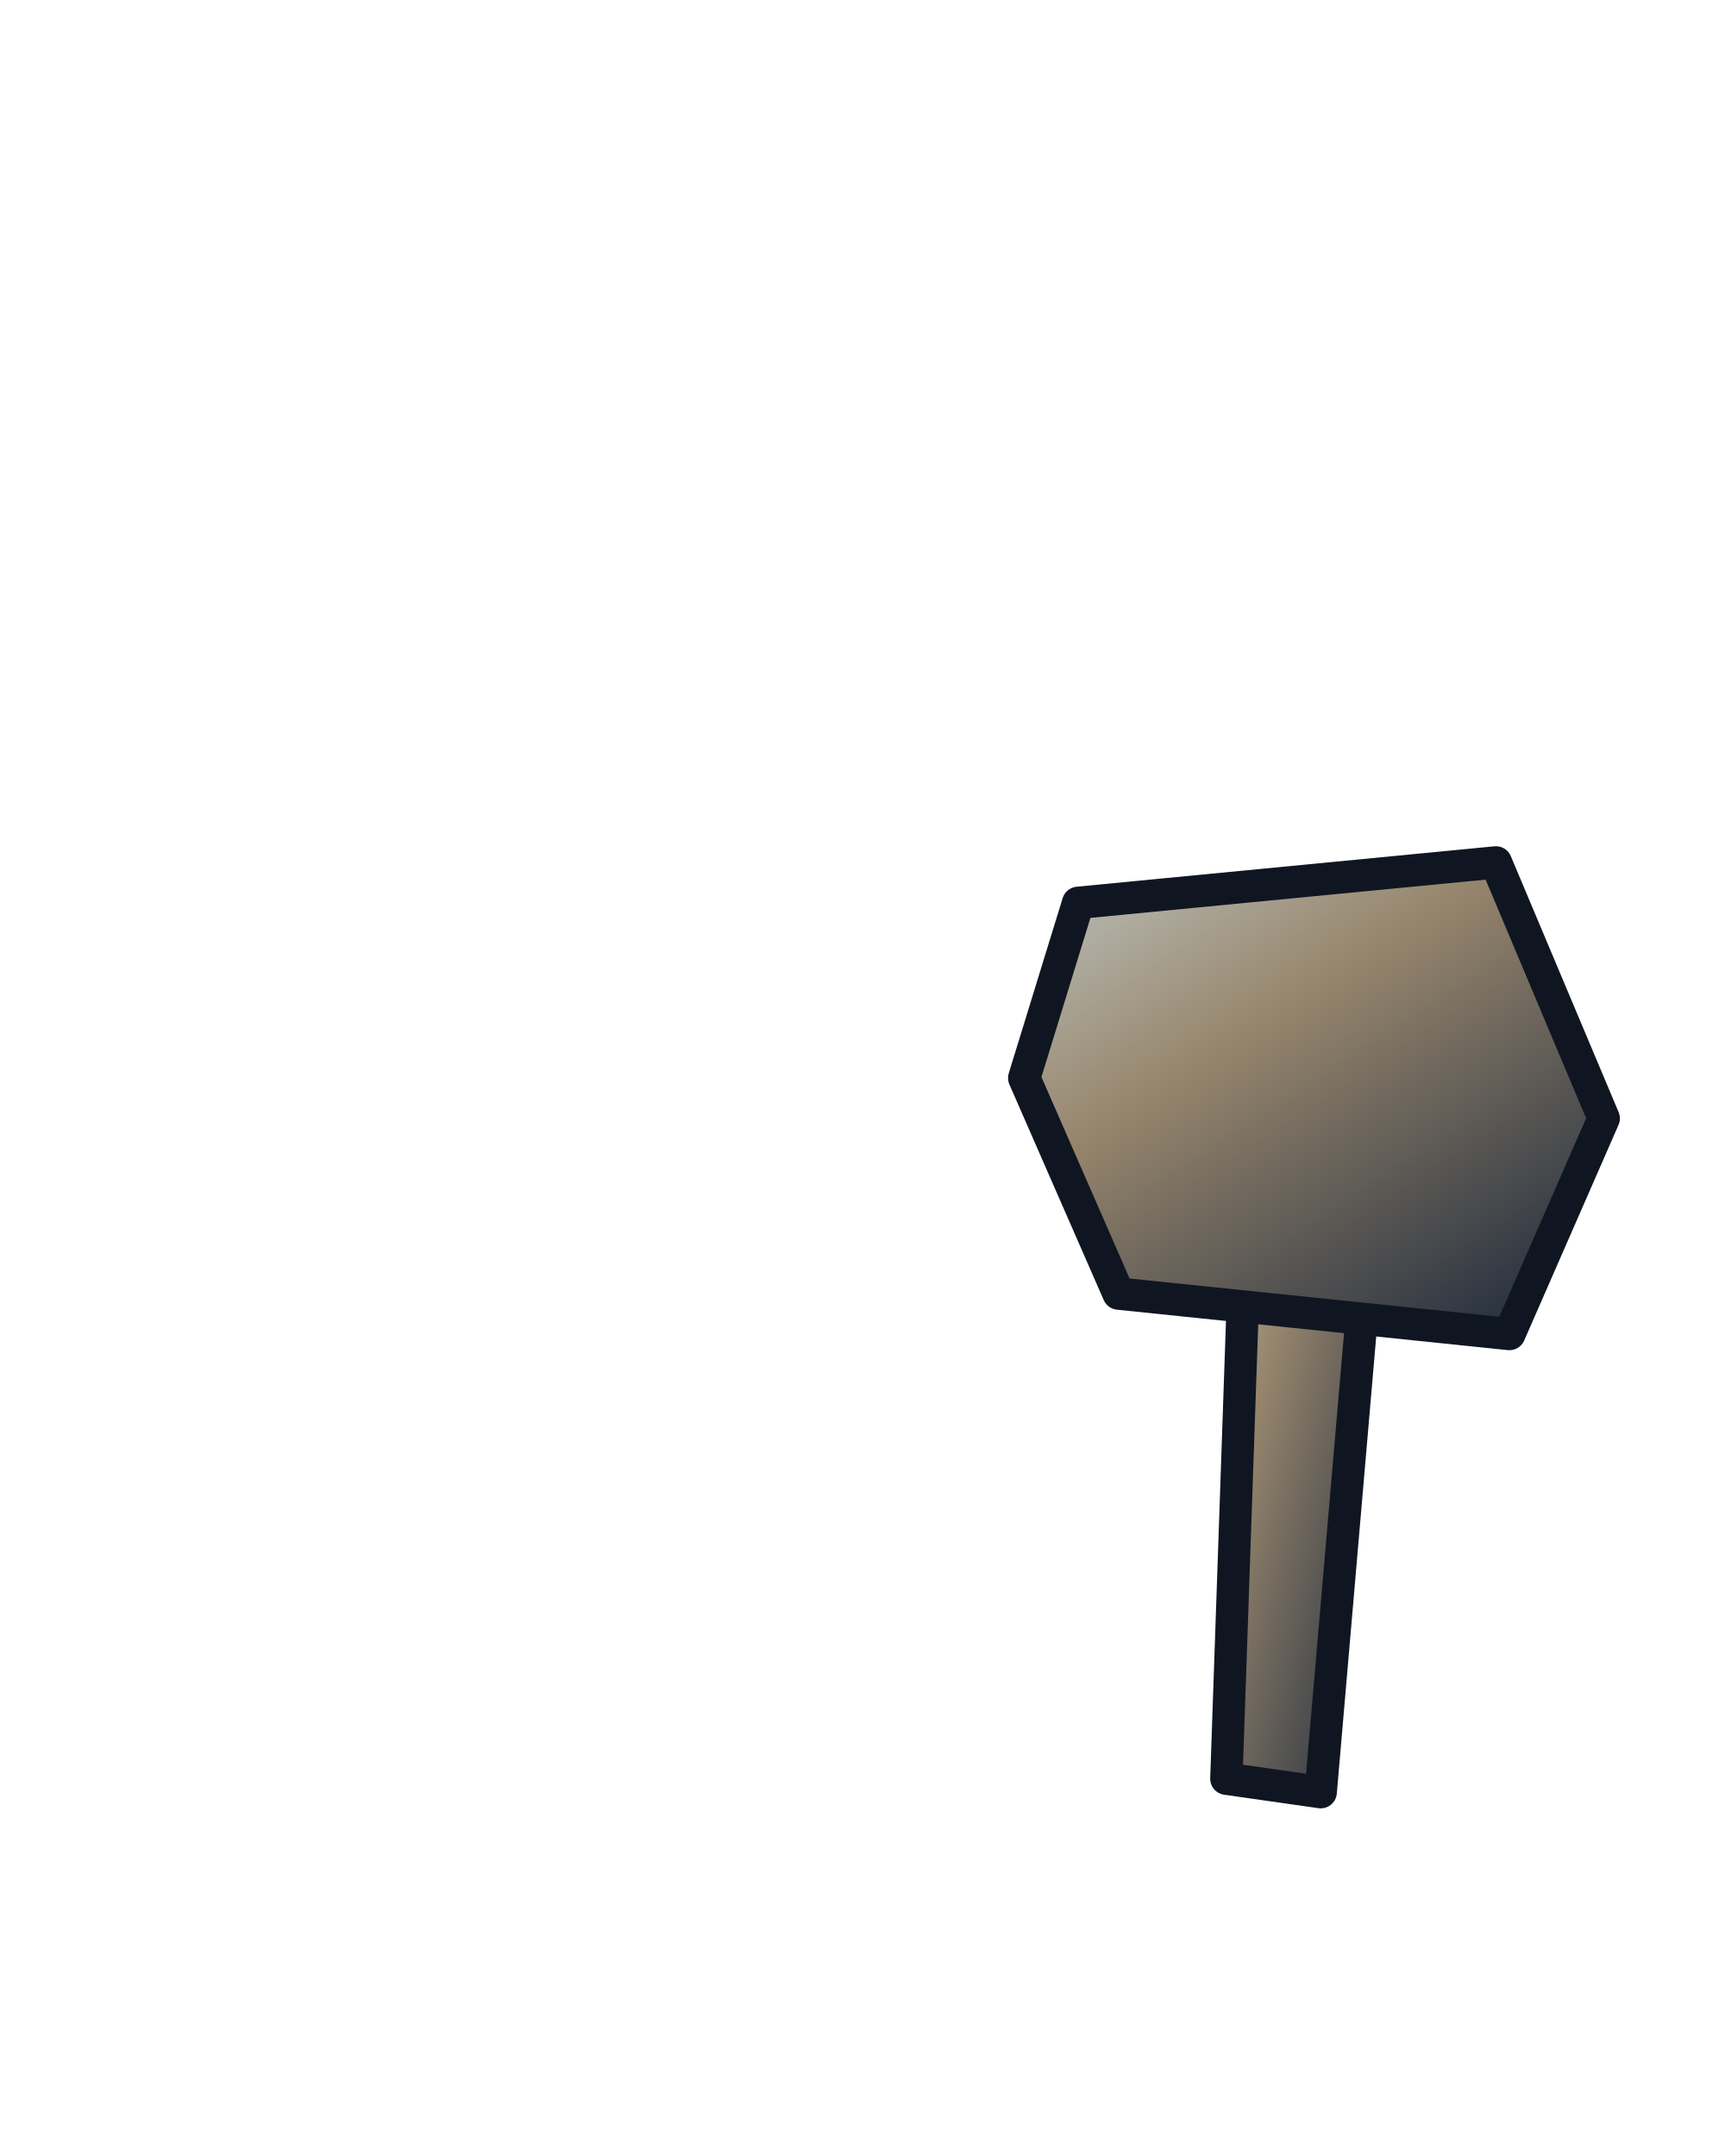
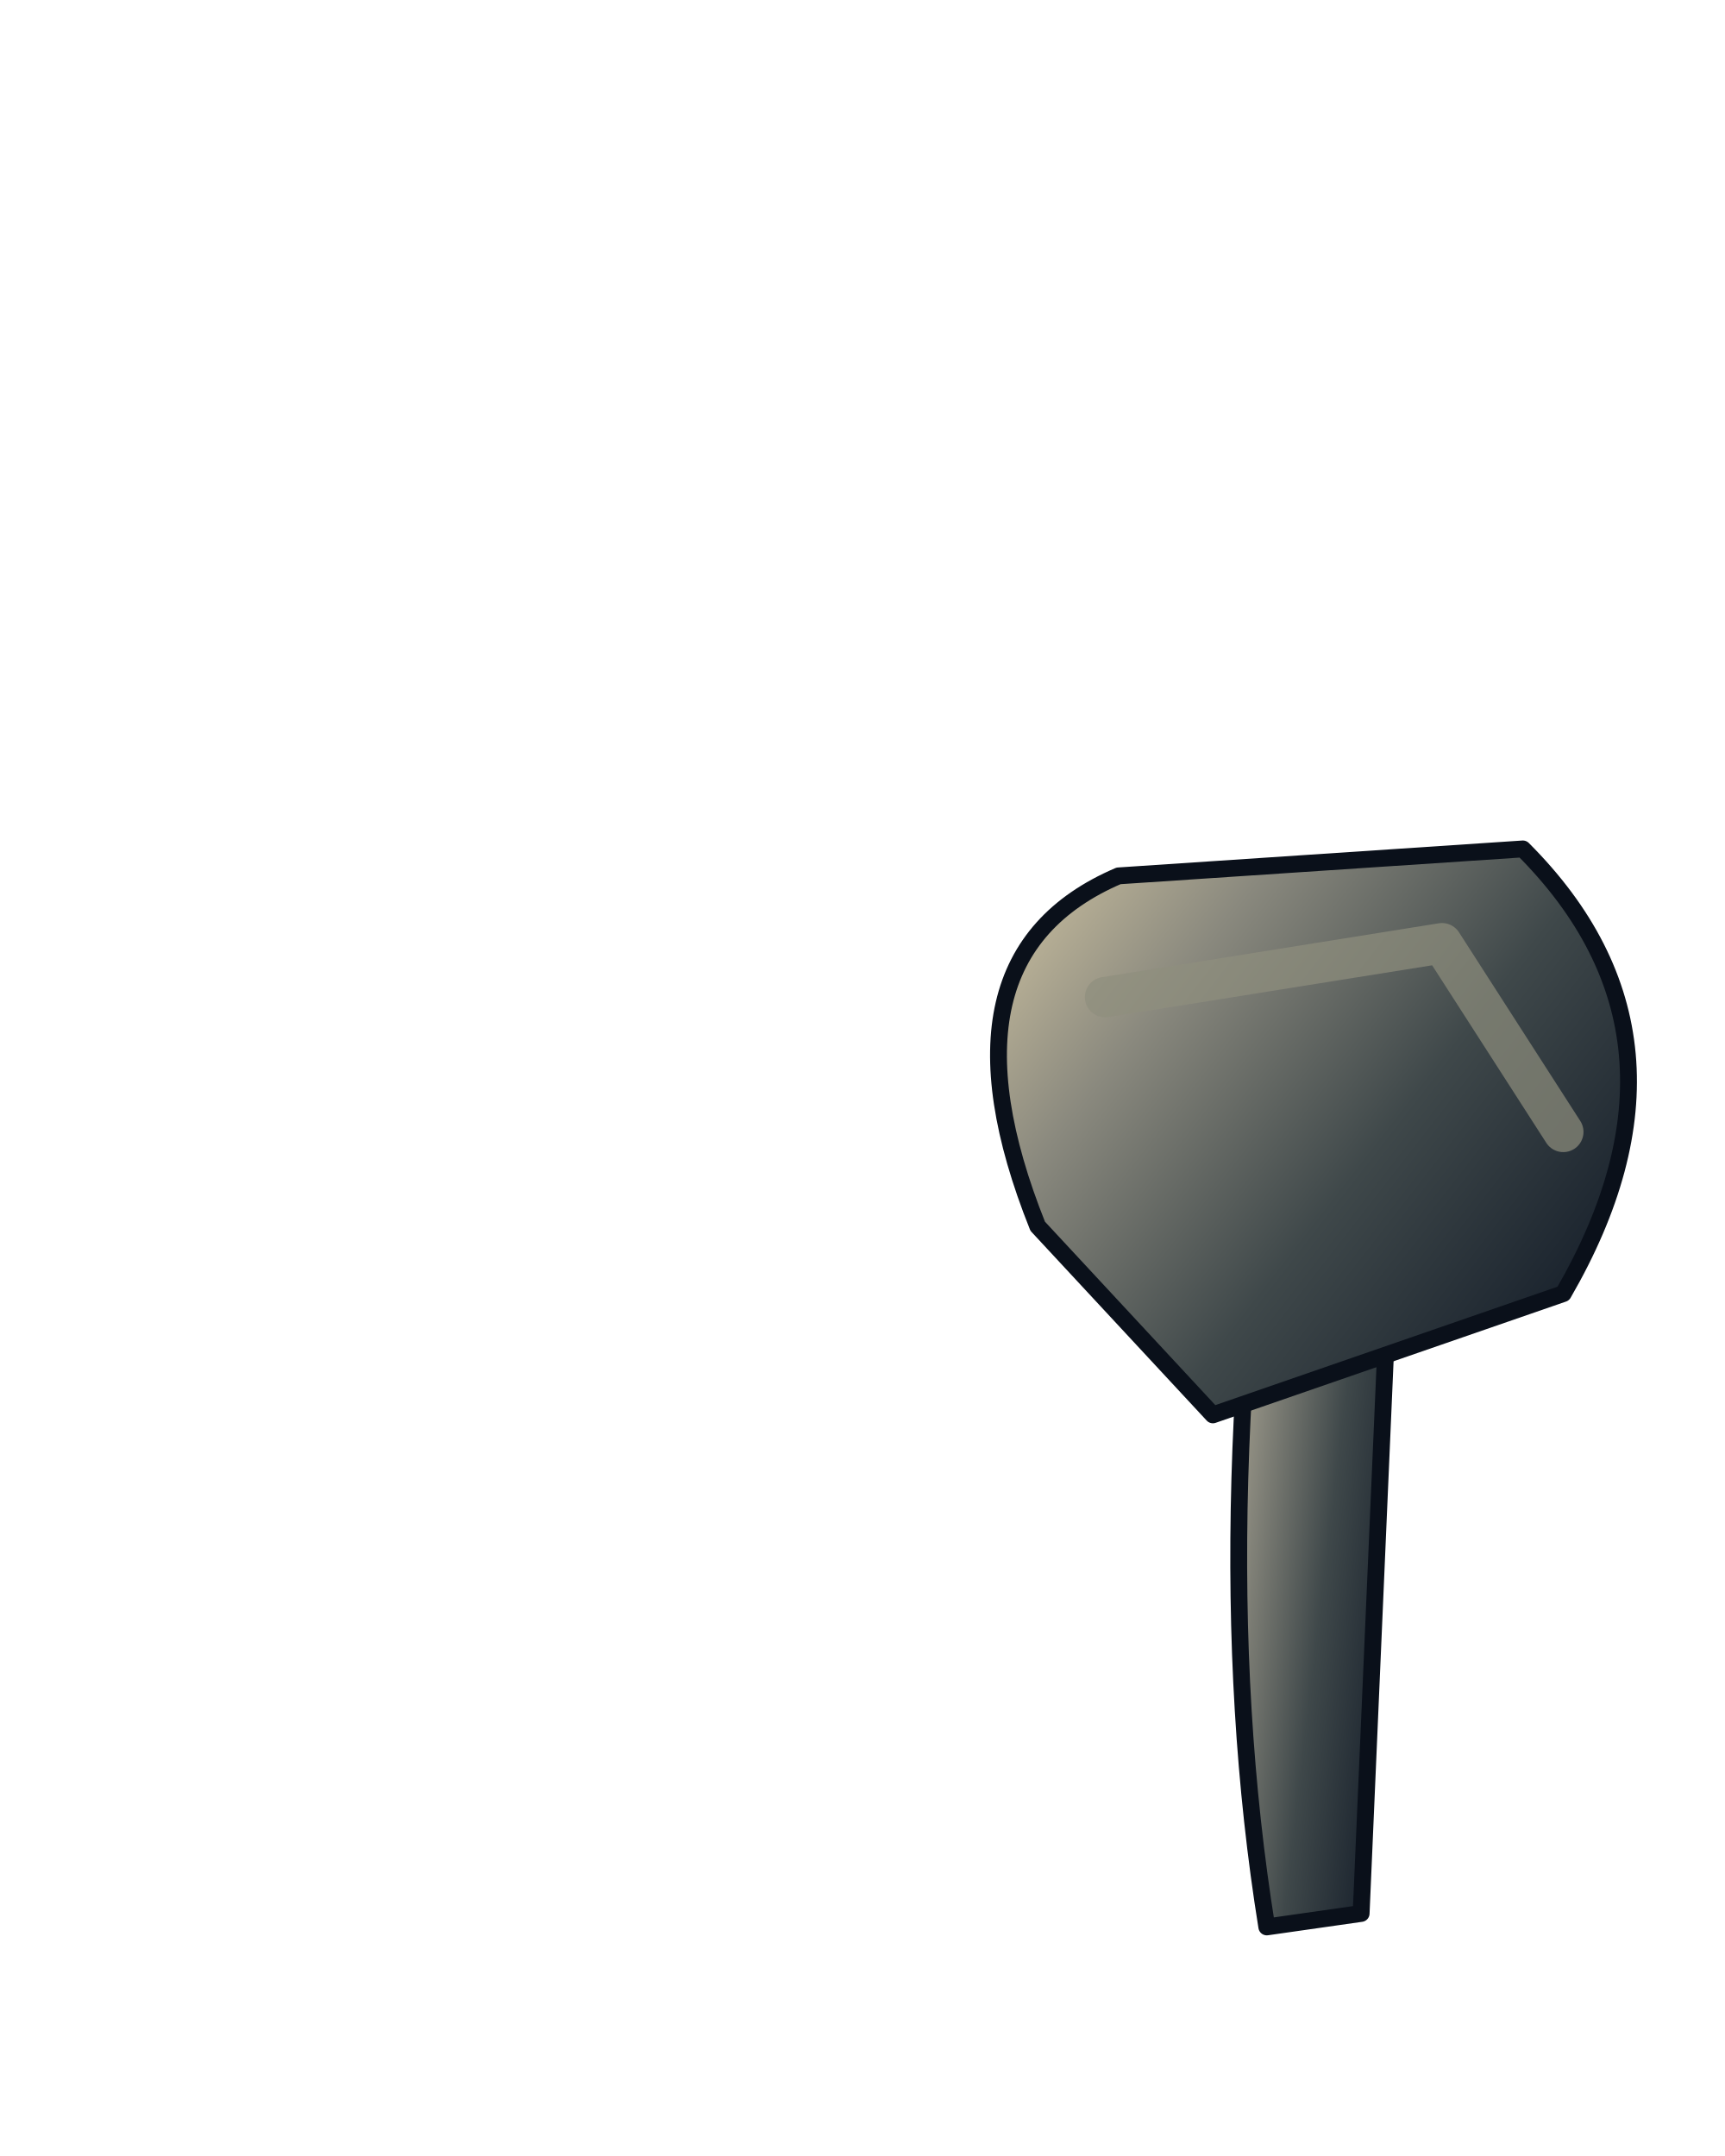
<svg xmlns="http://www.w3.org/2000/svg" width="128" height="160" viewBox="0 0 128 160">
  <defs>
-     <linearGradient id="skin" x1="0" y1="0" x2="1" y2="1">
-       <stop stop-color="#97866d" />
-       <stop offset="1" stop-color="#493f3c" />
+     <radialGradient id="skin" cx=".32" cy=".24" r=".85">
+       <stop stop-color="#8f8e7e" />
+       <stop offset=".52" stop-color="#272d32" />
+       <stop offset="1" stop-color="#080e18" />
+     </radialGradient>
+     <linearGradient id="bone" x1="0" x2="1" y2=".7">
+       <stop stop-color="#d1c5a3" />
+       <stop offset=".3" stop-color="#8a897e" />
+       <stop offset=".65" stop-color="#3f484a" />
+       <stop offset="1" stop-color="#18212c" />
    </linearGradient>
-     <linearGradient id="metal" x2=".8" y2="1">
-       <stop stop-color="#bdc3bf" />
-       <stop offset=".4" stop-color="#97866d" />
-       <stop offset="1" stop-color="#293240" />
+     <linearGradient id="cloth" x1="0" x2="1" y2=".3">
+       <stop stop-color="#10121e" />
+       <stop offset=".35" stop-color="#8f8e7e" />
+       <stop offset=".58" stop-color="#272d32" />
+       <stop offset="1" stop-color="#090e18" />
    </linearGradient>
+     <radialGradient id="glow">
+       <stop stop-color="#eefeff" />
+       <stop offset=".3" stop-color="#ffb174" />
+       <stop offset="1" stop-color="#ffb174" stop-opacity="0" />
+     </radialGradient>
  </defs>
-   <g stroke="#101621" stroke-width="2.4" stroke-linejoin="round">
-     <path d="M93 74 L91 132 98 133 103 75Z" fill="url(#metal)" />
-     <path d="M80 67 L111 64 119 83 112 99 83 96 76 80Z" fill="url(#metal)" />
+   <g stroke="#0a101a" stroke-width="1.25" stroke-linejoin="round" stroke-linecap="round">
+     <path d="M96 72 Q89 112 94 143 L101 142 104 73Z" fill="url(#bone)" />
+     <path d="M83 65 Q69 71 77 91 L90 105 116 96 Q127 77 113 63Z" fill="url(#bone)" />
+     <path d="M82 74 L107 70 116 84" fill="none" stroke="#8f8e7e" stroke-width="3" opacity="0.7" />
  </g>
</svg>
